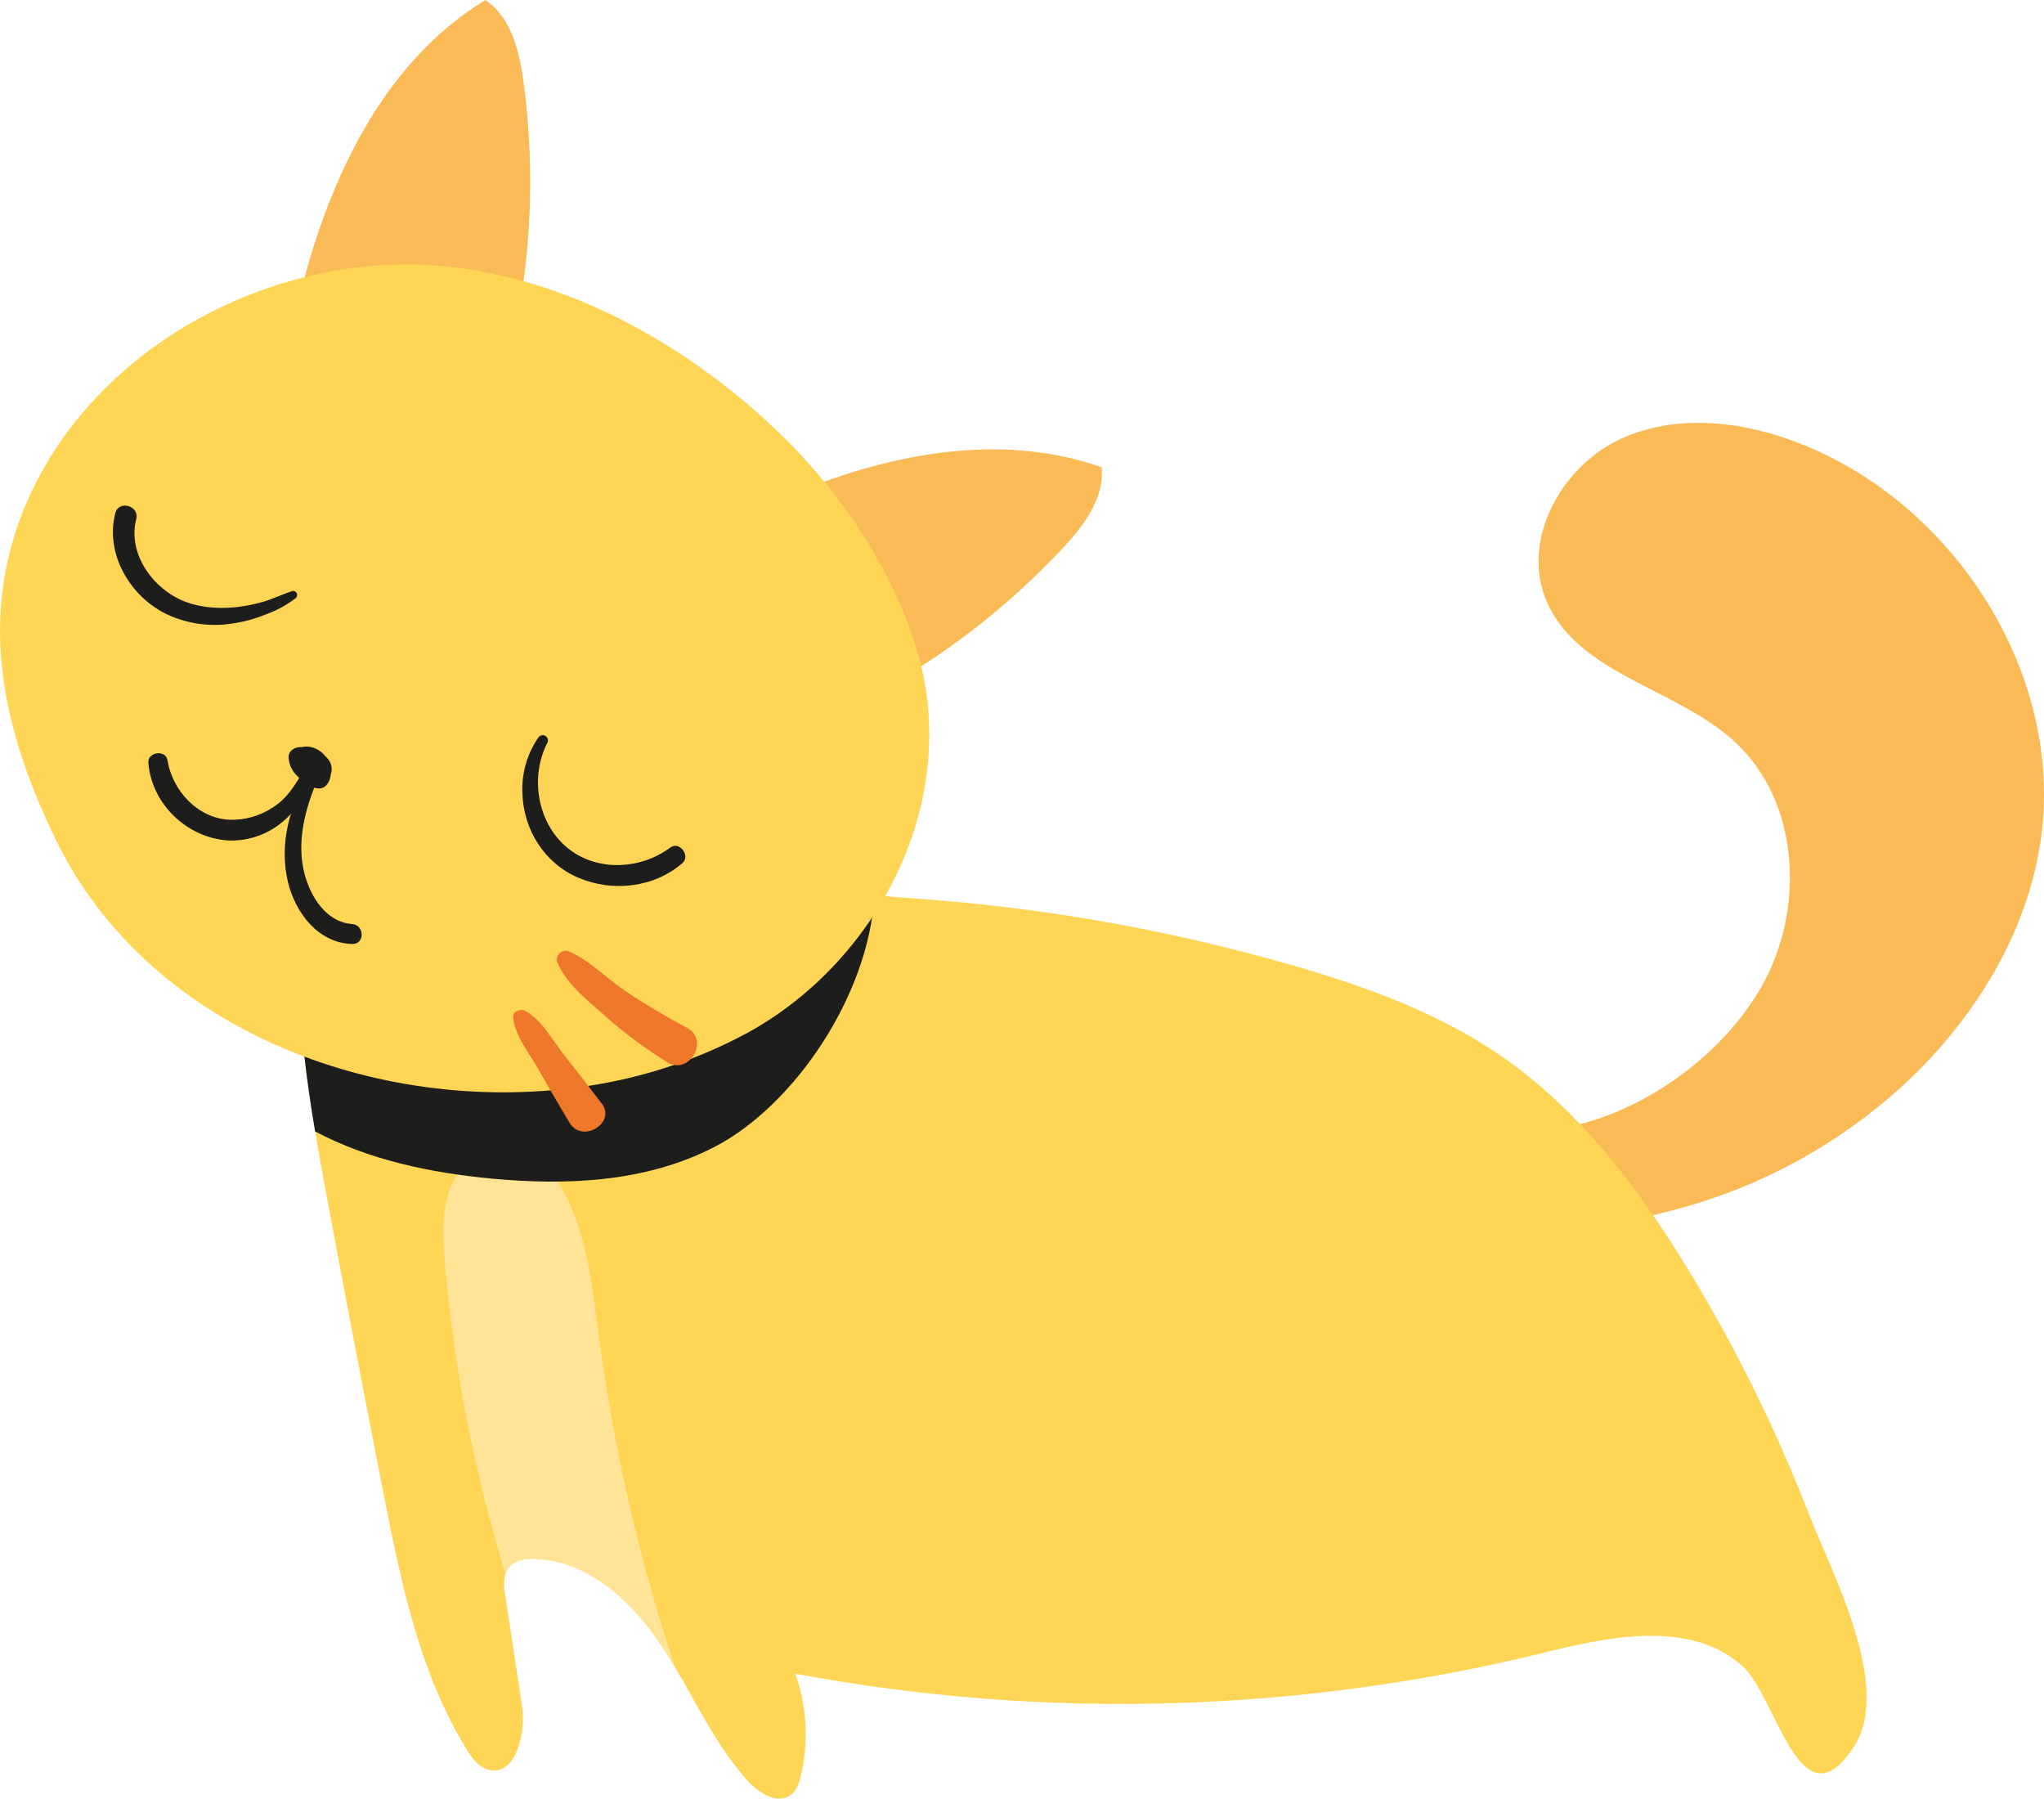
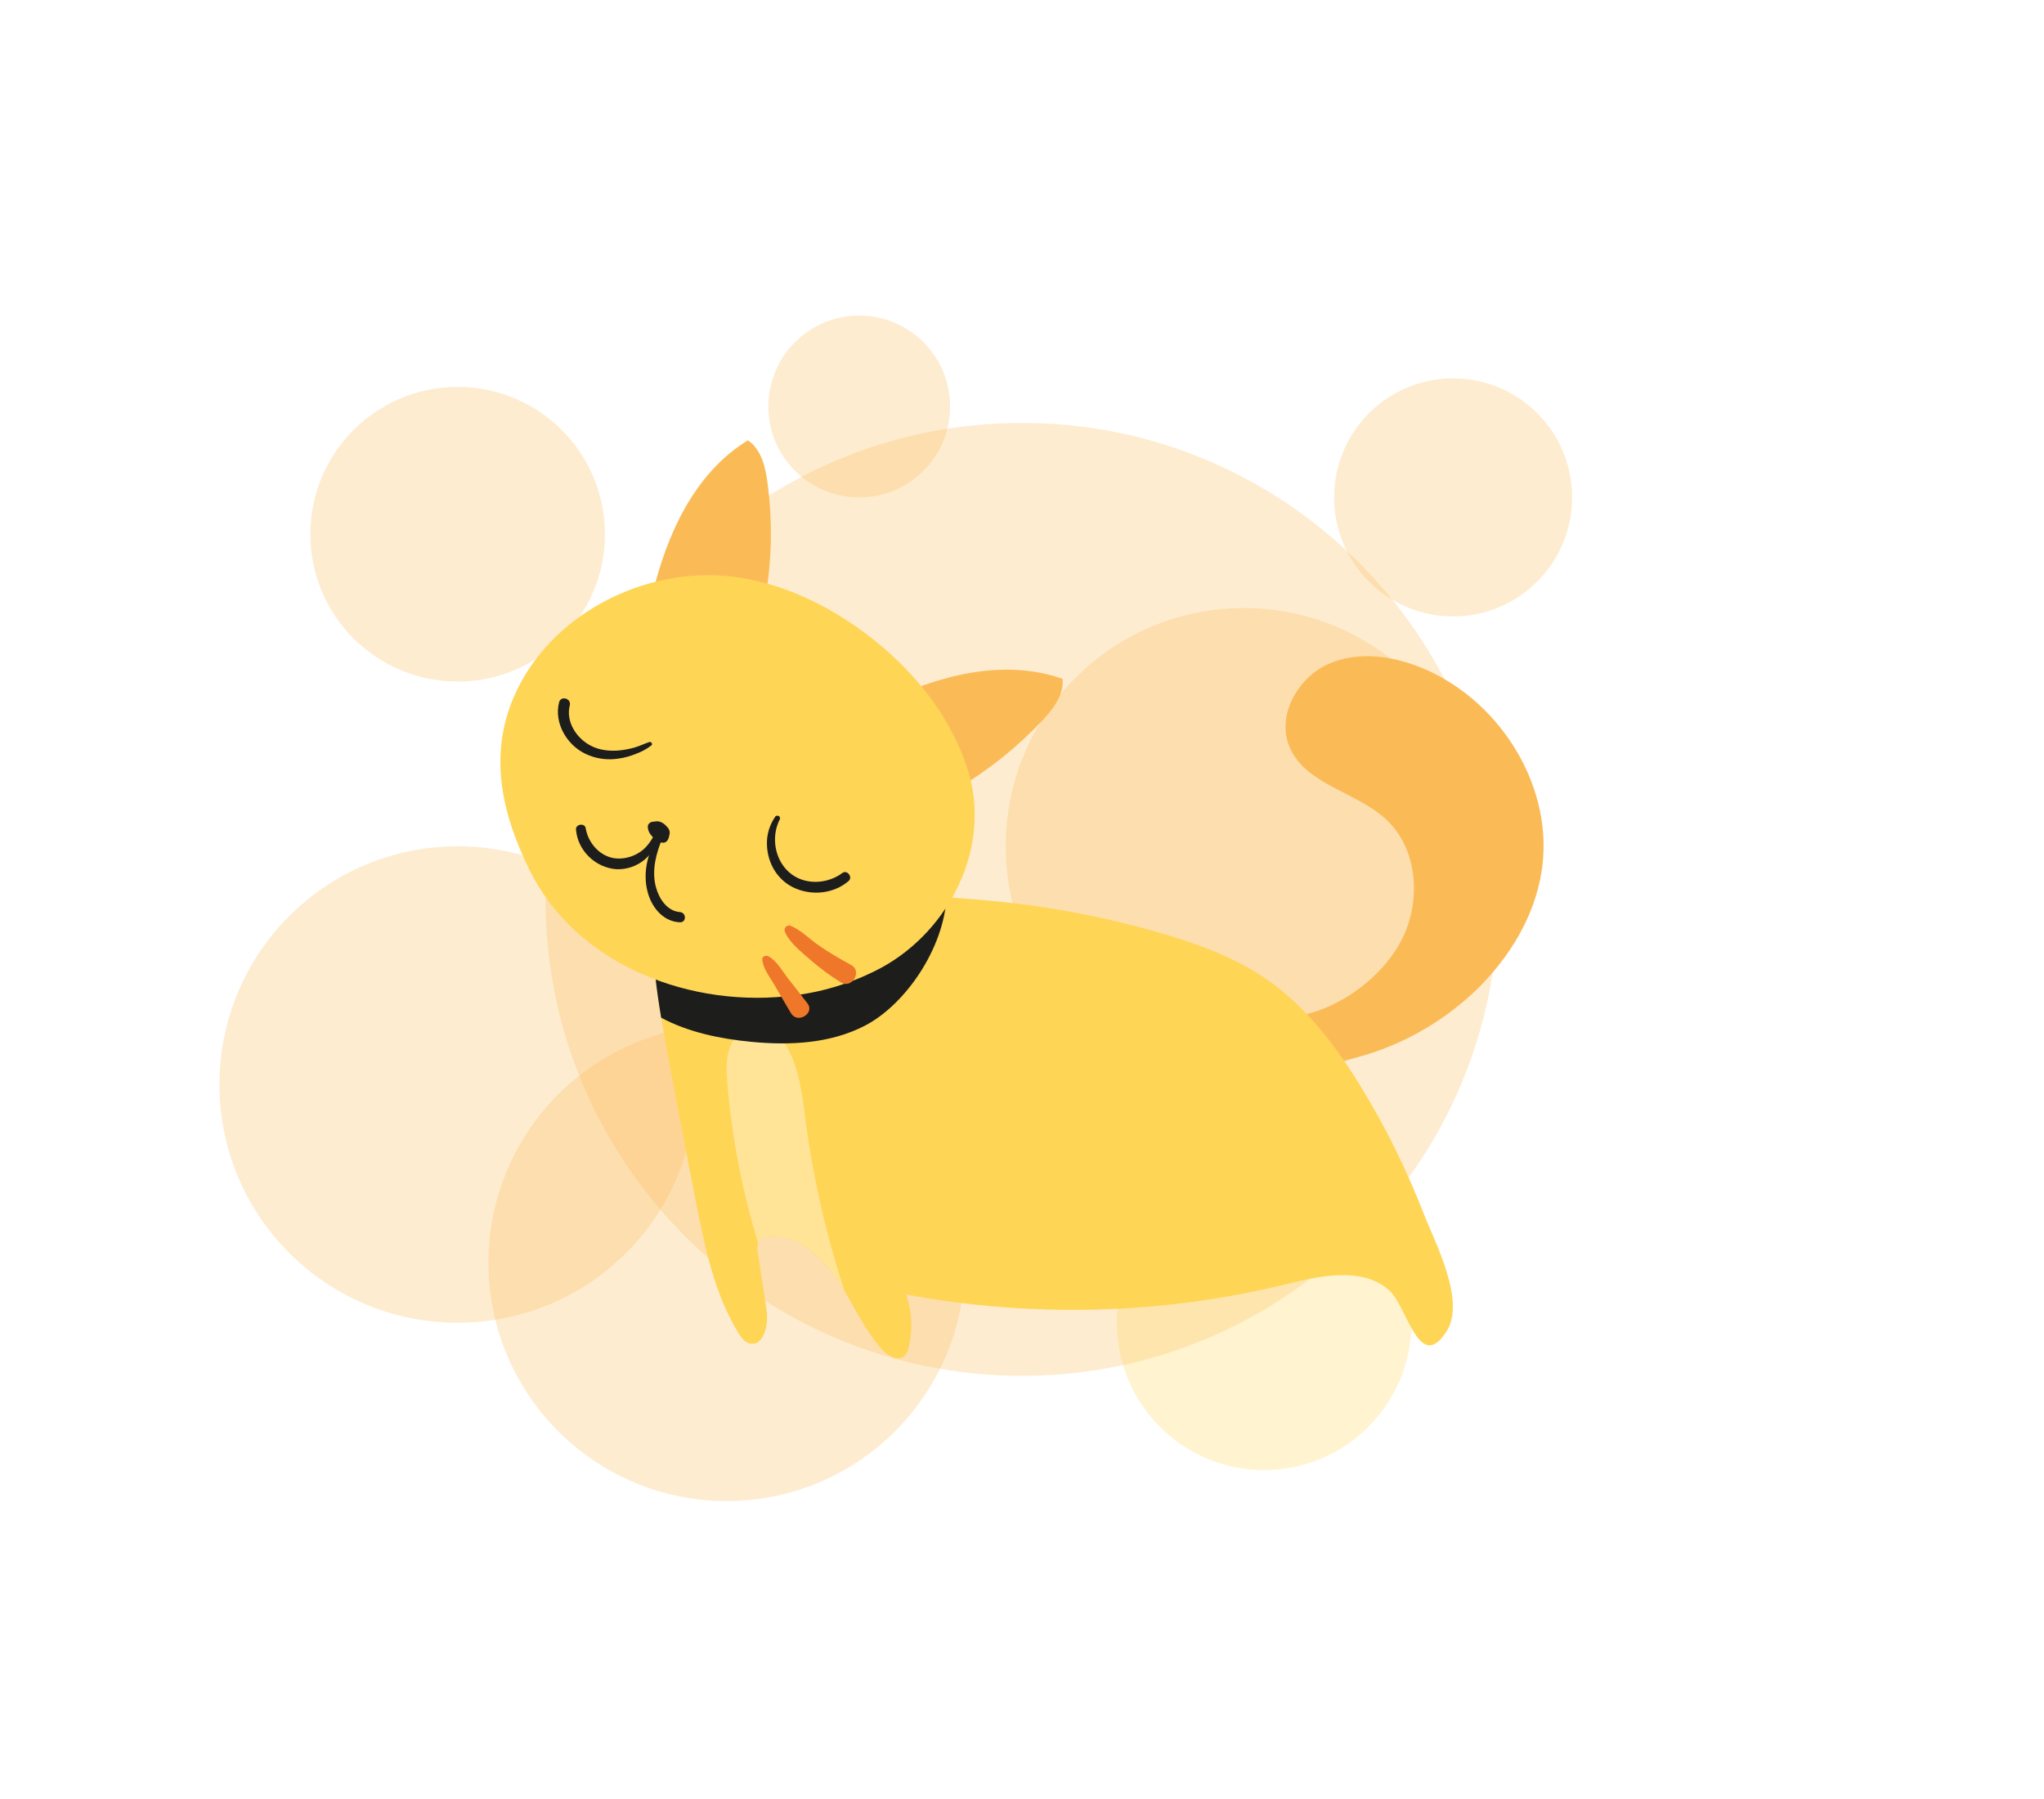
- <svg xmlns="http://www.w3.org/2000/svg" viewBox="0 0 623.25 548.36">
-   <defs>
-     <style>.cls-1{fill:#fabb57;}.cls-2{fill:#ffd556;}.cls-3{fill:#ffe498;}.cls-4{fill:#1d1d1b;}.cls-5{fill:#ee772a;}</style>
-   </defs>
-   <g id="Layer_2" data-name="Layer 2">
-     <g id="Layer_1-2" data-name="Layer 1">
-       <path class="cls-1" d="M482.76,342.47c21.76-5.91,43.2-22.1,54.33-41.64,13.38-23.47,11.78-56.33-8.09-74.64-17.9-16.48-47.92-20.58-57.46-43-7.91-18.57,4.61-41.29,23-49.55s40.22-4.79,58.68,3.39C598.8,157.26,630,208.64,622,257.83c-4.33,26.77-19.18,51.12-38.56,70.1a164.71,164.71,0,0,1-65.83,38.89c-29.32,9.21-100.34,21.12-123.92-7.77-13.83-16.95,6.59-16.73,21.89-16.45C437.87,343,460.76,348.44,482.76,342.47Z" />
-       <path class="cls-2" d="M96.08,344.93c1,5.92,2.06,11.81,3.14,17.65q8.73,47.1,18,94.11c5.25,26.55,10.87,53.71,25.12,76.72,1.54,2.5,3.4,5.11,6.21,6,8.49,2.69,11.94-10.63,10.61-19.44q-2.53-16.75-5.08-33.52a15.15,15.15,0,0,1,0-6.57,6,6,0,0,1,.92-1.83c1.81-2.45,5.26-3,8.31-2.83,16.23.64,29.58,13.15,38.54,26.7q2,3.06,3.88,6.21c7.08,11.89,13,24.55,22.27,34.8,3.43,3.8,9.21,7.37,13.23,4.21,1.76-1.4,2.5-3.7,3-5.89a55.56,55.56,0,0,0-1.73-31,539.6,539.6,0,0,0,227.37-6.18c19-4.67,45-10.82,61.35,3.78,10.56,9.43,17.75,49.88,34.1,24.62,11.86-18.31-6.9-53.28-13.69-70.75a472.88,472.88,0,0,0-36-73.22c-15.31-25.34-33.48-49.7-57.84-66.52-19.33-13.34-41.79-21.4-64.37-27.88a554.26,554.26,0,0,0-108.78-19.74c-6-.48-12-.86-18-1.46a128.25,128.25,0,0,1-23.36-4.18c-12-3.51-23-9.55-34.12-15.22a610.78,610.78,0,0,0-64-28.14c-6.66-2.49-13.71-4.9-20.75-3.83-12.78,1.94-21.1,14.51-25.56,26.65C87.63,278.85,90.63,312.34,96.08,344.93Z" />
-       <path class="cls-3" d="M135.67,385.15a458.94,458.94,0,0,0,18.45,94.73,6,6,0,0,1,.92-1.83c1.81-2.45,5.26-3,8.31-2.83,16.23.64,29.58,13.15,38.54,26.7q2,3.06,3.88,6.21a550.26,550.26,0,0,1-23.18-100.81c-2.2-16.65-3.91-34.16-13.22-48.14-3-4.5-7.07-8.71-12.34-9.88-8-1.77-16,4.27-19.25,11.75S135,377,135.67,385.15Z" />
-       <path class="cls-1" d="M158.92,90.76a229.32,229.32,0,0,0,.74-65.61C158.4,15.7,155.93,5.34,148,0,116,19.49,99.22,56.71,90.71,93.2c-1.52,6.51-2.44,14.39,2.47,18.91Z" />
-       <path class="cls-1" d="M272.52,208.3a229,229,0,0,0,51.29-40.92c6.52-6.95,13-15.42,12.12-24.91C300.59,130,261.13,140.53,227.49,157c-6,2.94-12.69,7.21-13.09,13.88Z" />
-       <path class="cls-4" d="M96.08,344.94c16.55,8.76,35.32,12.63,53.85,14.38,23.07,2.16,47.18,1.1,68-9.69,23.84-12.37,46.86-45.54,48.73-76.75a128.25,128.25,0,0,1-23.36-4.18c-12-3.5-23-9.55-34.12-15.22a610.78,610.78,0,0,0-64-28.14c-6.67-2.49-13.71-4.9-20.75-3.83-12.79,1.94-21.1,14.51-25.56,26.65C87.63,278.85,90.62,312.34,96.08,344.94Z" />
-       <path class="cls-2" d="M176.71,331.43a149.34,149.34,0,0,0,50.76-16.3c41.15-22.35,66.34-72.55,51.68-118.38-10.5-32.79-33.41-60.67-60.95-81.32C195,98,167.86,85.17,139.07,81.57,86,74.94,29.07,104.35,8,153.49c-15.13,35.29-6.91,69.92,9.16,102.81C45.24,313.77,114.74,340,176.71,331.43Z" />
-       <path class="cls-4" d="M90.32,182.23a32.51,32.51,0,0,1-9.06,5,43.19,43.19,0,0,1-10.52,2.88,34.41,34.41,0,0,1-20-2.89C39.61,181.78,32,168.87,35.14,156.5c1-4.13,7.45-2.38,6.4,1.77-2.49,9.82,4.05,19.78,12.66,24.16,5.22,2.66,11.47,3.26,17.24,2.73a47.78,47.78,0,0,0,8.78-1.69c3.06-.89,5.9-2.31,8.91-3.28a1.23,1.23,0,0,1,1.19,2Z" />
-       <path class="cls-4" d="M166.86,226.54c-5.21,10.19-3.11,23.82,5.6,31.47,8.94,7.85,22.68,7.29,31.93.37,2.75-2.05,6.27,2.52,3.68,4.76-8.66,7.5-21.25,8.9-31.7,4.46s-16.74-14.7-17.09-25.78a27.78,27.78,0,0,1,4.82-16.9,1.6,1.6,0,0,1,2.76,1.62Z" />
-       <path class="cls-4" d="M98,231.2c3.45,1.06,3.66,5.94,1.41,8.29-1.58,1.64-4.09.68-5.8-.33a10.31,10.31,0,0,1-4.07-4.48c-1-2.24-1.59-4.73.85-6.25a6.17,6.17,0,0,1,5.38-.39,7.49,7.49,0,0,1,4.17,3.71c.89,1.9,1,4.82-.83,6.24-2,1.54-5.44.75-7.37-.53A8.32,8.32,0,0,1,88,230.94c-.14-1.8,1.55-3,3.14-3.15,4.1-.33,11.25,2.78,9.81,8a4,4,0,0,1-6,2.32c-2.54-1.58-2.39-4.74-.08-6.42a3.18,3.18,0,0,1,4.16.83,3.23,3.23,0,0,1-.26,4.23l-.15.15c.28-.47.55-.95.83-1.43l0,.18v-1.73l-2.8-1.59-1.43.83-.14.13-.45,1.64c0,.65.45.31-.17,0-.31-.15-.58-.4-.91-.55a4.89,4.89,0,0,0-2.37-.33l3.15-3.14a2.24,2.24,0,0,0,2.21,1.76l-1.81,1.39c-.18.4-.07.23-.17-.05.17.46-.32-.29,0,0a3.65,3.65,0,0,1-.4-.43,1.77,1.77,0,0,0-.85-.39c-.13,0-.34.17,0-.08l.79-1.93a5.29,5.29,0,0,0,4.14,5.19l-1.59.21c1.44-.81.94-2.64.21-3.77A1.11,1.11,0,0,1,98,231.2Z" />
-       <path class="cls-4" d="M97,237.28c-3.94,9.11-6.74,19.46-4.08,29.36,1.84,6.87,6.61,14.49,14.41,15.06,3.88.28,4,6.24,0,6.1-10.36-.36-17.25-9.49-19.53-18.89-2.68-11.05.18-24.2,7.41-33,.89-1.09,2.26.3,1.79,1.39Z" />
-       <path class="cls-4" d="M94.4,235.53c.2,5.61-3.87,11.32-8,14.82a24.16,24.16,0,0,1-16.86,5.88c-12.56-.8-23.31-11.13-24.31-23.68-.27-3.3,5.31-4.11,5.84-.79,1.47,9.2,9.09,17.62,18.75,18.15a22.57,22.57,0,0,0,13.36-3.74c4.45-2.81,6.73-6.76,9.34-11.14a1,1,0,0,1,1.85.5Z" />
-       <path class="cls-5" d="M169.91,293.3c2.53,6.41,9.49,11.94,14.57,16.42a138.92,138.92,0,0,0,19,14.14c6.65,4.09,12.94-6.73,6.1-10.44-6.53-3.54-13-7.29-19.15-11.45-5.53-3.74-11.08-9.58-17.27-12a2.69,2.69,0,0,0-3.29,3.29Z" />
-       <path class="cls-5" d="M156.49,310.24c.53,5.5,4.64,10.49,7.34,15.2,3.25,5.65,6.48,11.29,9.85,16.87,3.87,6.43,14.22,0,9.87-5.77-3.79-5-7.67-10-11.57-14.94-3.42-4.34-6.91-10.86-11.89-13.42-1.46-.76-3.78.13-3.6,2.06Z" />
+ <svg xmlns="http://www.w3.org/2000/svg" version="1.1" id="Layer_1" x="0px" y="0px" viewBox="0 0 1221.1 1074.4" style="enable-background:new 0 0 1221.1 1074.4;" xml:space="preserve">
+   <style type="text/css">
+ 	.st0{opacity:0.28;fill:#FABB57;}
+ 	.st1{opacity:0.28;fill:#FFD556;}
+ 	.st2{fill:#FABB57;}
+ 	.st3{fill:#FFD556;}
+ 	.st4{fill:#FFE498;}
+ 	.st5{fill:#1D1D1B;}
+ 	.st6{fill:#EE772A;}
+ </style>
+   <circle class="st0" cx="610.5" cy="537.2" r="284.6" />
+   <circle class="st0" cx="743.1" cy="505.5" r="142.3" />
+   <circle class="st0" cx="434.1" cy="754.3" r="142.3" />
+   <circle class="st0" cx="273.4" cy="647.8" r="142.3" />
+   <circle class="st0" cx="868.1" cy="297.1" r="71.1" />
+   <circle class="st0" cx="513.3" cy="242.8" r="54.3" />
+   <circle class="st0" cx="273.4" cy="319.1" r="88" />
+   <circle class="st1" cx="755.2" cy="790.1" r="88" />
+   <g>
+     <g id="Layer_1-2">
+       <path class="st2" d="M781.7,605.5c21.8-5.9,43.2-22.1,54.3-41.6c13.4-23.5,11.8-56.3-8.1-74.6c-17.9-16.5-47.9-20.6-57.5-43    c-7.9-18.6,4.6-41.3,23-49.6c18.4-8.3,40.2-4.8,58.7,3.4c45.6,20.2,76.8,71.6,68.8,120.8c-4.3,26.8-19.2,51.1-38.6,70.1    c-18.6,17.9-41.1,31.3-65.8,38.9c-29.3,9.2-100.3,21.1-123.9-7.8c-13.8-17,6.6-16.7,21.9-16.5C736.8,606,759.7,611.4,781.7,605.5z    " />
+       <path class="st3" d="M395,607.9c1,5.9,2.1,11.8,3.1,17.6c5.8,31.4,11.8,62.8,18,94.1c5.3,26.5,10.9,53.7,25.1,76.7    c1.5,2.5,3.4,5.1,6.2,6c8.5,2.7,11.9-10.6,10.6-19.4c-1.7-11.2-3.4-22.3-5.1-33.5c-0.5-2.2-0.5-4.4,0-6.6c0.2-0.7,0.5-1.3,0.9-1.8    c1.8-2.5,5.3-3,8.3-2.8c16.2,0.6,29.6,13.2,38.5,26.7c1.3,2,2.6,4.1,3.9,6.2c7.1,11.9,13,24.5,22.3,34.8c3.4,3.8,9.2,7.4,13.2,4.2    c1.8-1.4,2.5-3.7,3-5.9c2.4-10.3,1.8-21-1.7-31c75.4,14.1,152.9,12,227.4-6.2c19-4.7,45-10.8,61.3,3.8    c10.6,9.4,17.8,49.9,34.1,24.6c11.9-18.3-6.9-53.3-13.7-70.8c-9.9-25.4-21.9-49.9-36-73.2c-15.3-25.3-33.5-49.7-57.8-66.5    c-19.3-13.3-41.8-21.4-64.4-27.9c-35.5-10.2-72-16.8-108.8-19.7c-6-0.5-12-0.9-18-1.5c-7.9-0.7-15.7-2.1-23.4-4.2    c-12-3.5-23-9.5-34.1-15.2c-20.8-10.6-42.1-20-64-28.1c-6.7-2.5-13.7-4.9-20.8-3.8c-12.8,1.9-21.1,14.5-25.6,26.6    C386.5,541.9,389.5,575.3,395,607.9z" />
+       <path class="st4" d="M434.6,648.2c2.8,32.1,9,63.9,18.4,94.7c0.2-0.7,0.5-1.3,0.9-1.8c1.8-2.5,5.3-3,8.3-2.8    c16.2,0.6,29.6,13.1,38.5,26.7c1.3,2,2.6,4.1,3.9,6.2c-10.9-32.8-18.6-66.6-23.2-100.8c-2.2-16.6-3.9-34.2-13.2-48.1    c-3-4.5-7.1-8.7-12.3-9.9c-8-1.8-16,4.3-19.3,11.8C433.4,631.5,433.9,640,434.6,648.2z" />
+       <path class="st2" d="M457.8,353.8c3.4-21.7,3.6-43.8,0.7-65.6c-1.3-9.5-3.7-19.8-11.7-25.2c-32,19.5-48.8,56.7-57.3,93.2    c-1.5,6.5-2.4,14.4,2.5,18.9L457.8,353.8z" />
+       <path class="st2" d="M571.4,471.3c19-11.1,36.2-24.9,51.3-40.9c6.5-6.9,13-15.4,12.1-24.9C599.5,393,560,403.5,526.4,420    c-6,2.9-12.7,7.2-13.1,13.9L571.4,471.3z" />
+       <path class="st5" d="M395,607.9c16.5,8.8,35.3,12.6,53.8,14.4c23.1,2.2,47.2,1.1,68-9.7c23.8-12.4,46.9-45.5,48.7-76.8    c-7.9-0.7-15.7-2.1-23.4-4.2c-12-3.5-23-9.5-34.1-15.2c-20.8-10.6-42.1-20-64-28.1c-6.7-2.5-13.7-4.9-20.8-3.8    c-12.8,1.9-21.1,14.5-25.6,26.6C386.5,541.9,389.5,575.3,395,607.9z" />
+       <path class="st3" d="M475.6,594.4c17.8-2.3,35-7.9,50.8-16.3c41.2-22.4,66.3-72.6,51.7-118.4c-10.5-32.8-33.4-60.7-61-81.3    c-23.2-17.4-50.3-30.3-79.1-33.9c-53.1-6.6-110,22.8-131.1,71.9c-15.1,35.3-6.9,69.9,9.2,102.8C344.2,576.8,413.7,603,475.6,594.4    z" />
+       <path class="st5" d="M389.2,445.2c-2.7,2.1-5.8,3.8-9.1,5c-3.4,1.4-6.9,2.4-10.5,2.9c-6.8,1.1-13.8,0.1-20-2.9    c-11.1-5.4-18.7-18.4-15.6-30.7c1-4.1,7.4-2.4,6.4,1.8c-2.5,9.8,4,19.8,12.7,24.2c5.2,2.7,11.5,3.3,17.2,2.7    c3-0.3,5.9-0.9,8.8-1.7c3.1-0.9,5.9-2.3,8.9-3.3c0.7-0.1,1.3,0.3,1.5,1C389.6,444.5,389.5,444.9,389.2,445.2L389.2,445.2z" />
+       <path class="st5" d="M465.8,489.5c-5.2,10.2-3.1,23.8,5.6,31.5c8.9,7.9,22.7,7.3,31.9,0.4c2.8-2,6.3,2.5,3.7,4.8    c-8.7,7.5-21.3,8.9-31.7,4.5c-10.5-4.4-16.7-14.7-17.1-25.8c-0.3-6,1.4-11.9,4.8-16.9c0.4-0.8,1.4-1,2.2-0.6    C466,487.8,466.2,488.8,465.8,489.5L465.8,489.5L465.8,489.5z" />
+       <path class="st5" d="M396.9,494.2c3.5,1.1,3.7,5.9,1.4,8.3c-1.6,1.6-4.1,0.7-5.8-0.3c-1.8-1.1-3.2-2.6-4.1-4.5    c-1-2.2-1.6-4.7,0.9-6.3c1.6-0.9,3.6-1.1,5.4-0.4c1.8,0.7,3.3,2,4.2,3.7c0.9,1.9,1,4.8-0.8,6.2c-2,1.5-5.4,0.8-7.4-0.5    c-2.2-1.5-3.6-3.9-3.7-6.5c-0.1-1.8,1.6-3,3.1-3.1c4.1-0.3,11.3,2.8,9.8,8c-0.6,2.1-2.8,3.4-4.9,2.8c-0.4-0.1-0.7-0.3-1.1-0.5    c-2.5-1.6-2.4-4.7-0.1-6.4c1.4-0.8,3.2-0.5,4.2,0.8c1,1.3,0.9,3.1-0.3,4.2l-0.1,0.1c0.3-0.5,0.6-1,0.8-1.4v0.2v-1.7l-2.8-1.6    l-1.4,0.8l-0.1,0.1l-0.4,1.6c0,0.6,0.4,0.3-0.2,0c-0.3-0.1-0.6-0.4-0.9-0.5c-0.8-0.3-1.6-0.4-2.4-0.3l3.1-3.1    c0.2,1,1.1,1.8,2.2,1.8l-1.8,1.4c-0.2,0.4-0.1,0.2-0.2-0.1c0.2,0.5-0.3-0.3,0,0c-0.1-0.1-0.3-0.3-0.4-0.4    c-0.2-0.2-0.5-0.3-0.9-0.4c-0.1,0-0.3,0.2,0-0.1l0.8-1.9c0,2.5,1.7,4.6,4.1,5.2l-1.6,0.2c1.4-0.8,0.9-2.6,0.2-3.8    c-0.3-0.5-0.1-1.2,0.5-1.5C396.5,494.2,396.7,494.2,396.9,494.2z" />
+       <path class="st5" d="M395.9,500.3c-3.9,9.1-6.7,19.5-4.1,29.4c1.8,6.9,6.6,14.5,14.4,15.1c3.9,0.3,4,6.2,0,6.1    c-10.4-0.4-17.3-9.5-19.5-18.9c-2.7-11,0.2-24.2,7.4-33C395,497.8,396.4,499.2,395.9,500.3L395.9,500.3z" />
+       <path class="st5" d="M393.3,498.5c0.2,5.6-3.9,11.3-8,14.8c-4.7,4-10.7,6.1-16.9,5.9c-12.6-0.8-23.3-11.1-24.3-23.7    c-0.3-3.3,5.3-4.1,5.8-0.8c1.5,9.2,9.1,17.6,18.8,18.1c4.7,0.2,9.4-1.1,13.4-3.7c4.4-2.8,6.7-6.8,9.3-11.1    c0.3-0.5,0.9-0.6,1.4-0.3C393.1,497.9,393.3,498.2,393.3,498.5L393.3,498.5z" />
+       <path class="st6" d="M468.8,556.3c2.5,6.4,9.5,11.9,14.6,16.4c5.9,5.2,12.3,10,19,14.1c6.6,4.1,12.9-6.7,6.1-10.4    c-6.5-3.5-13-7.3-19.1-11.5c-5.5-3.7-11.1-9.6-17.3-12c-1.4-0.4-2.9,0.5-3.3,1.9C468.7,555.3,468.7,555.8,468.8,556.3L468.8,556.3    z" />
+       <path class="st6" d="M455.4,573.2c0.5,5.5,4.6,10.5,7.3,15.2c3.3,5.6,6.5,11.3,9.9,16.9c3.9,6.4,14.2,0,9.9-5.8    c-3.8-5-7.7-10-11.6-14.9c-3.4-4.3-6.9-10.9-11.9-13.4C457.5,570.4,455.2,571.3,455.4,573.2z" />
    </g>
  </g>
</svg>
